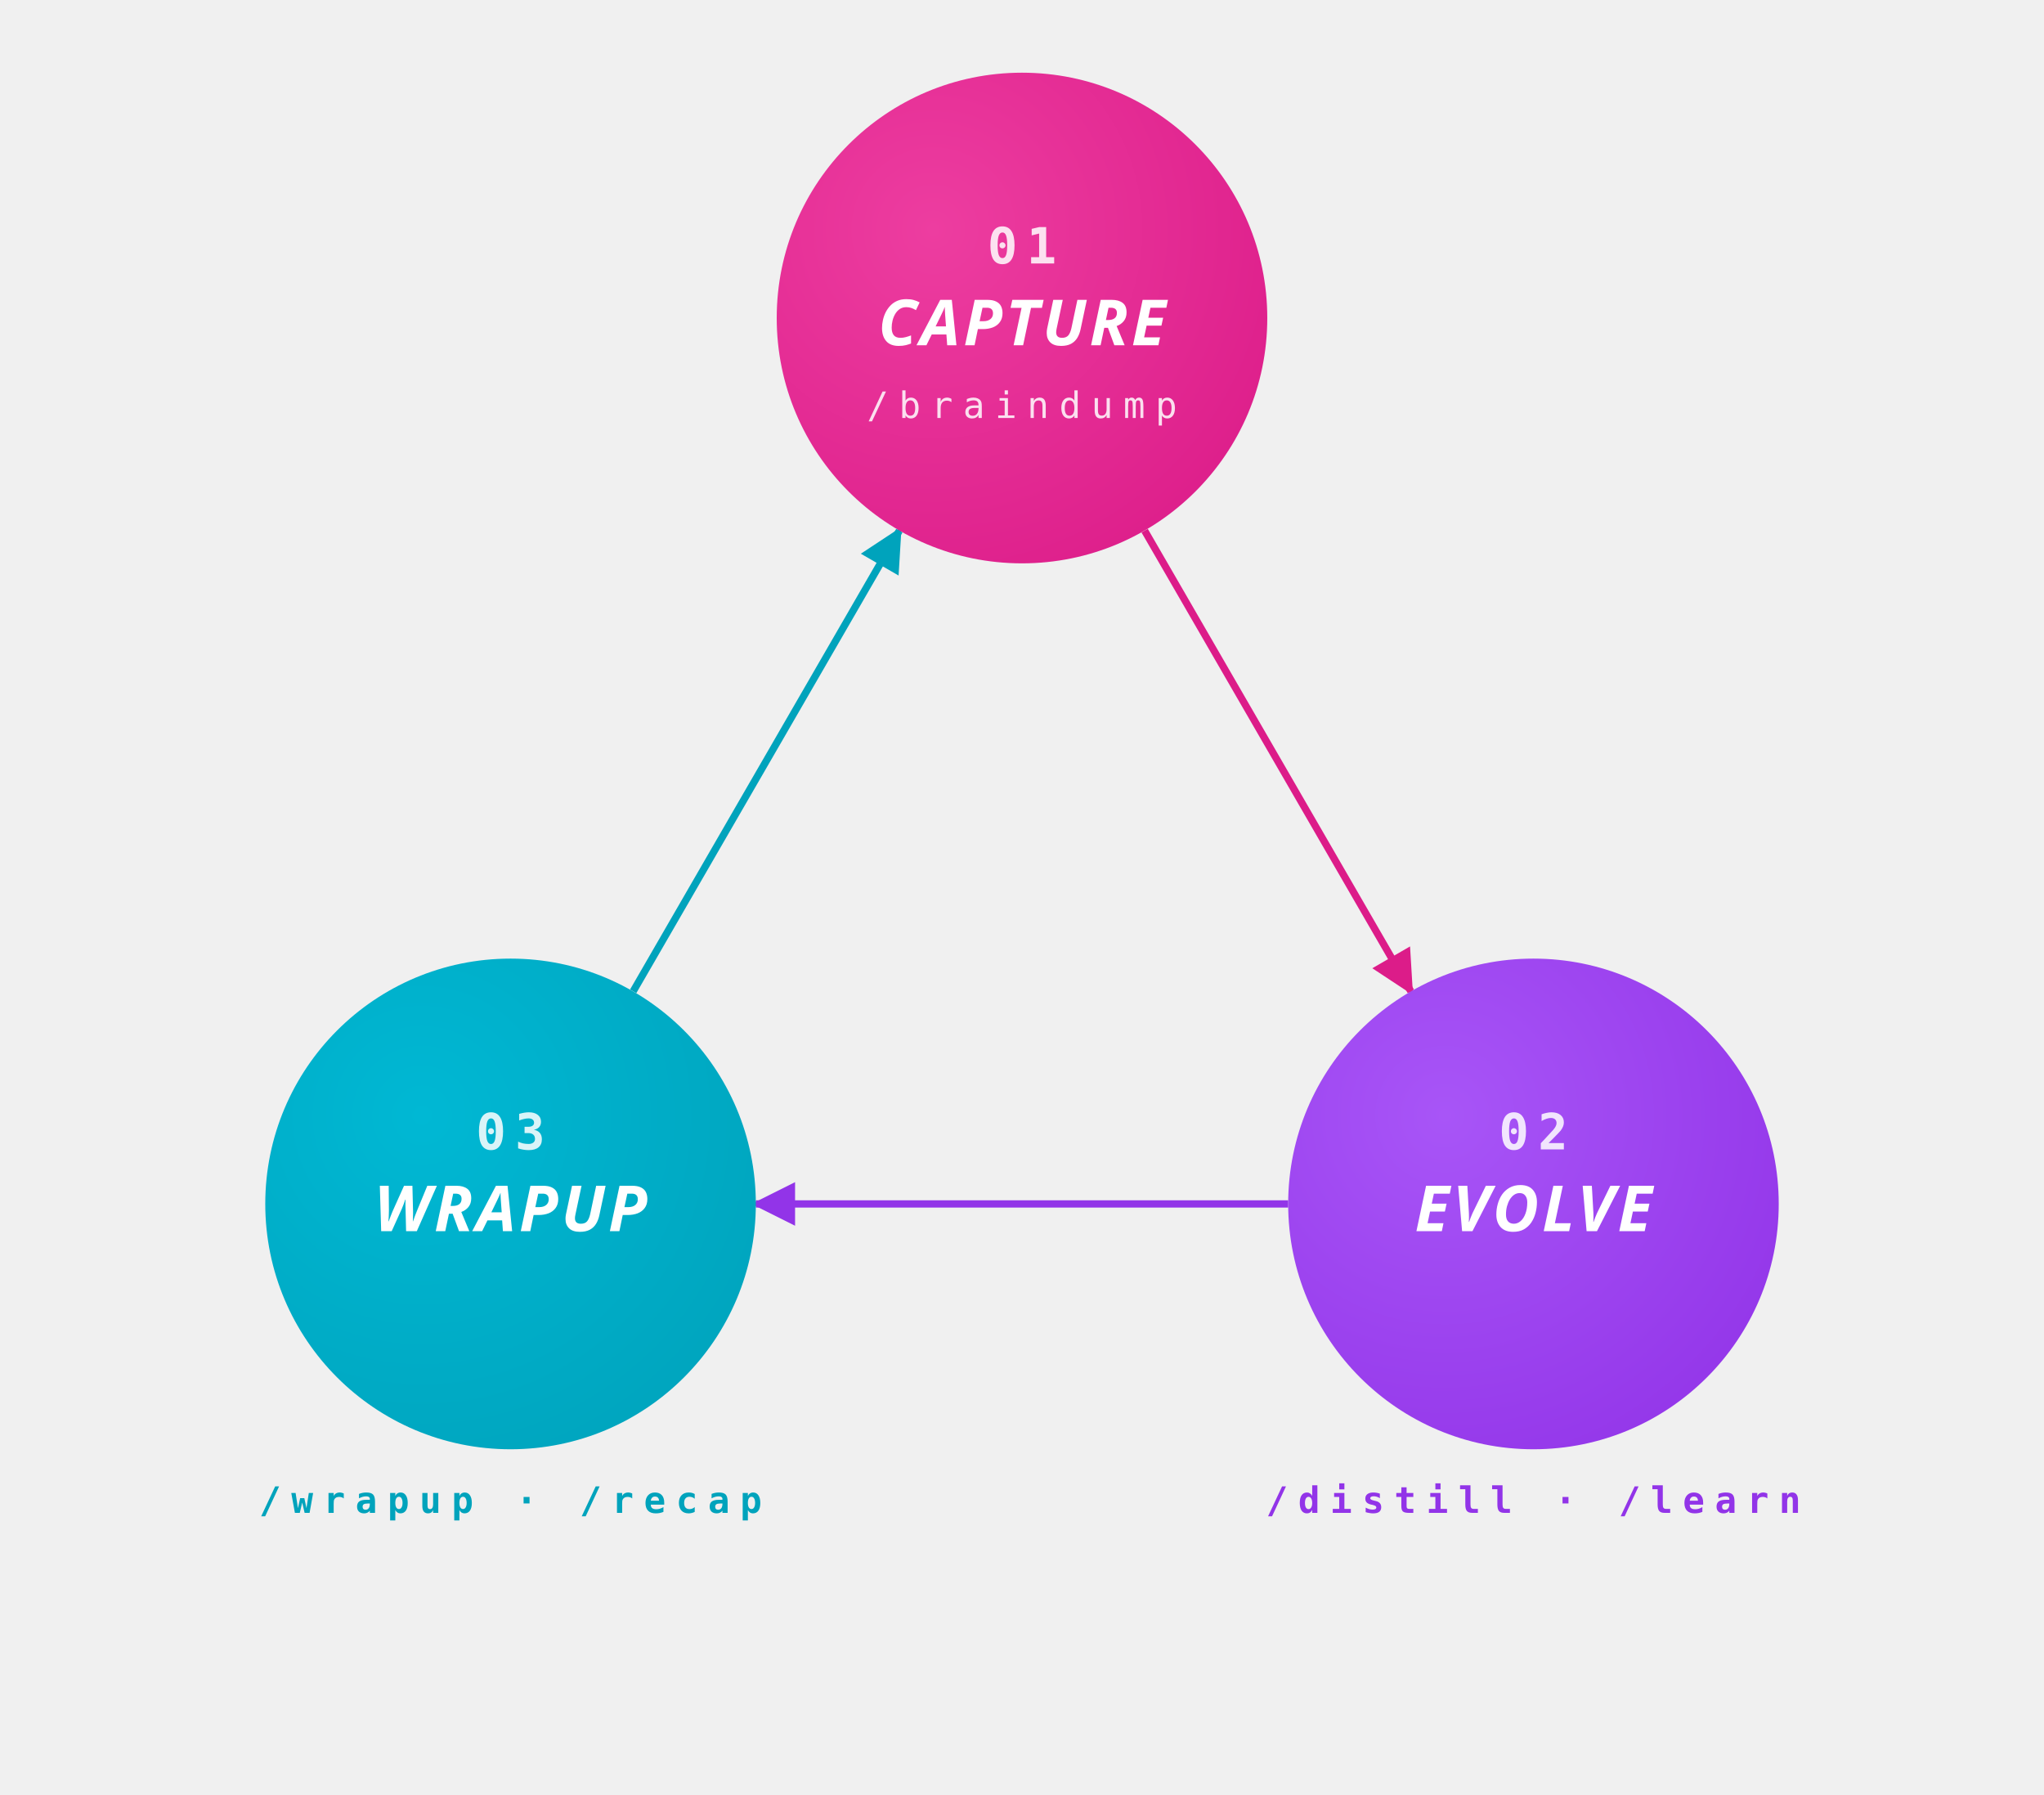
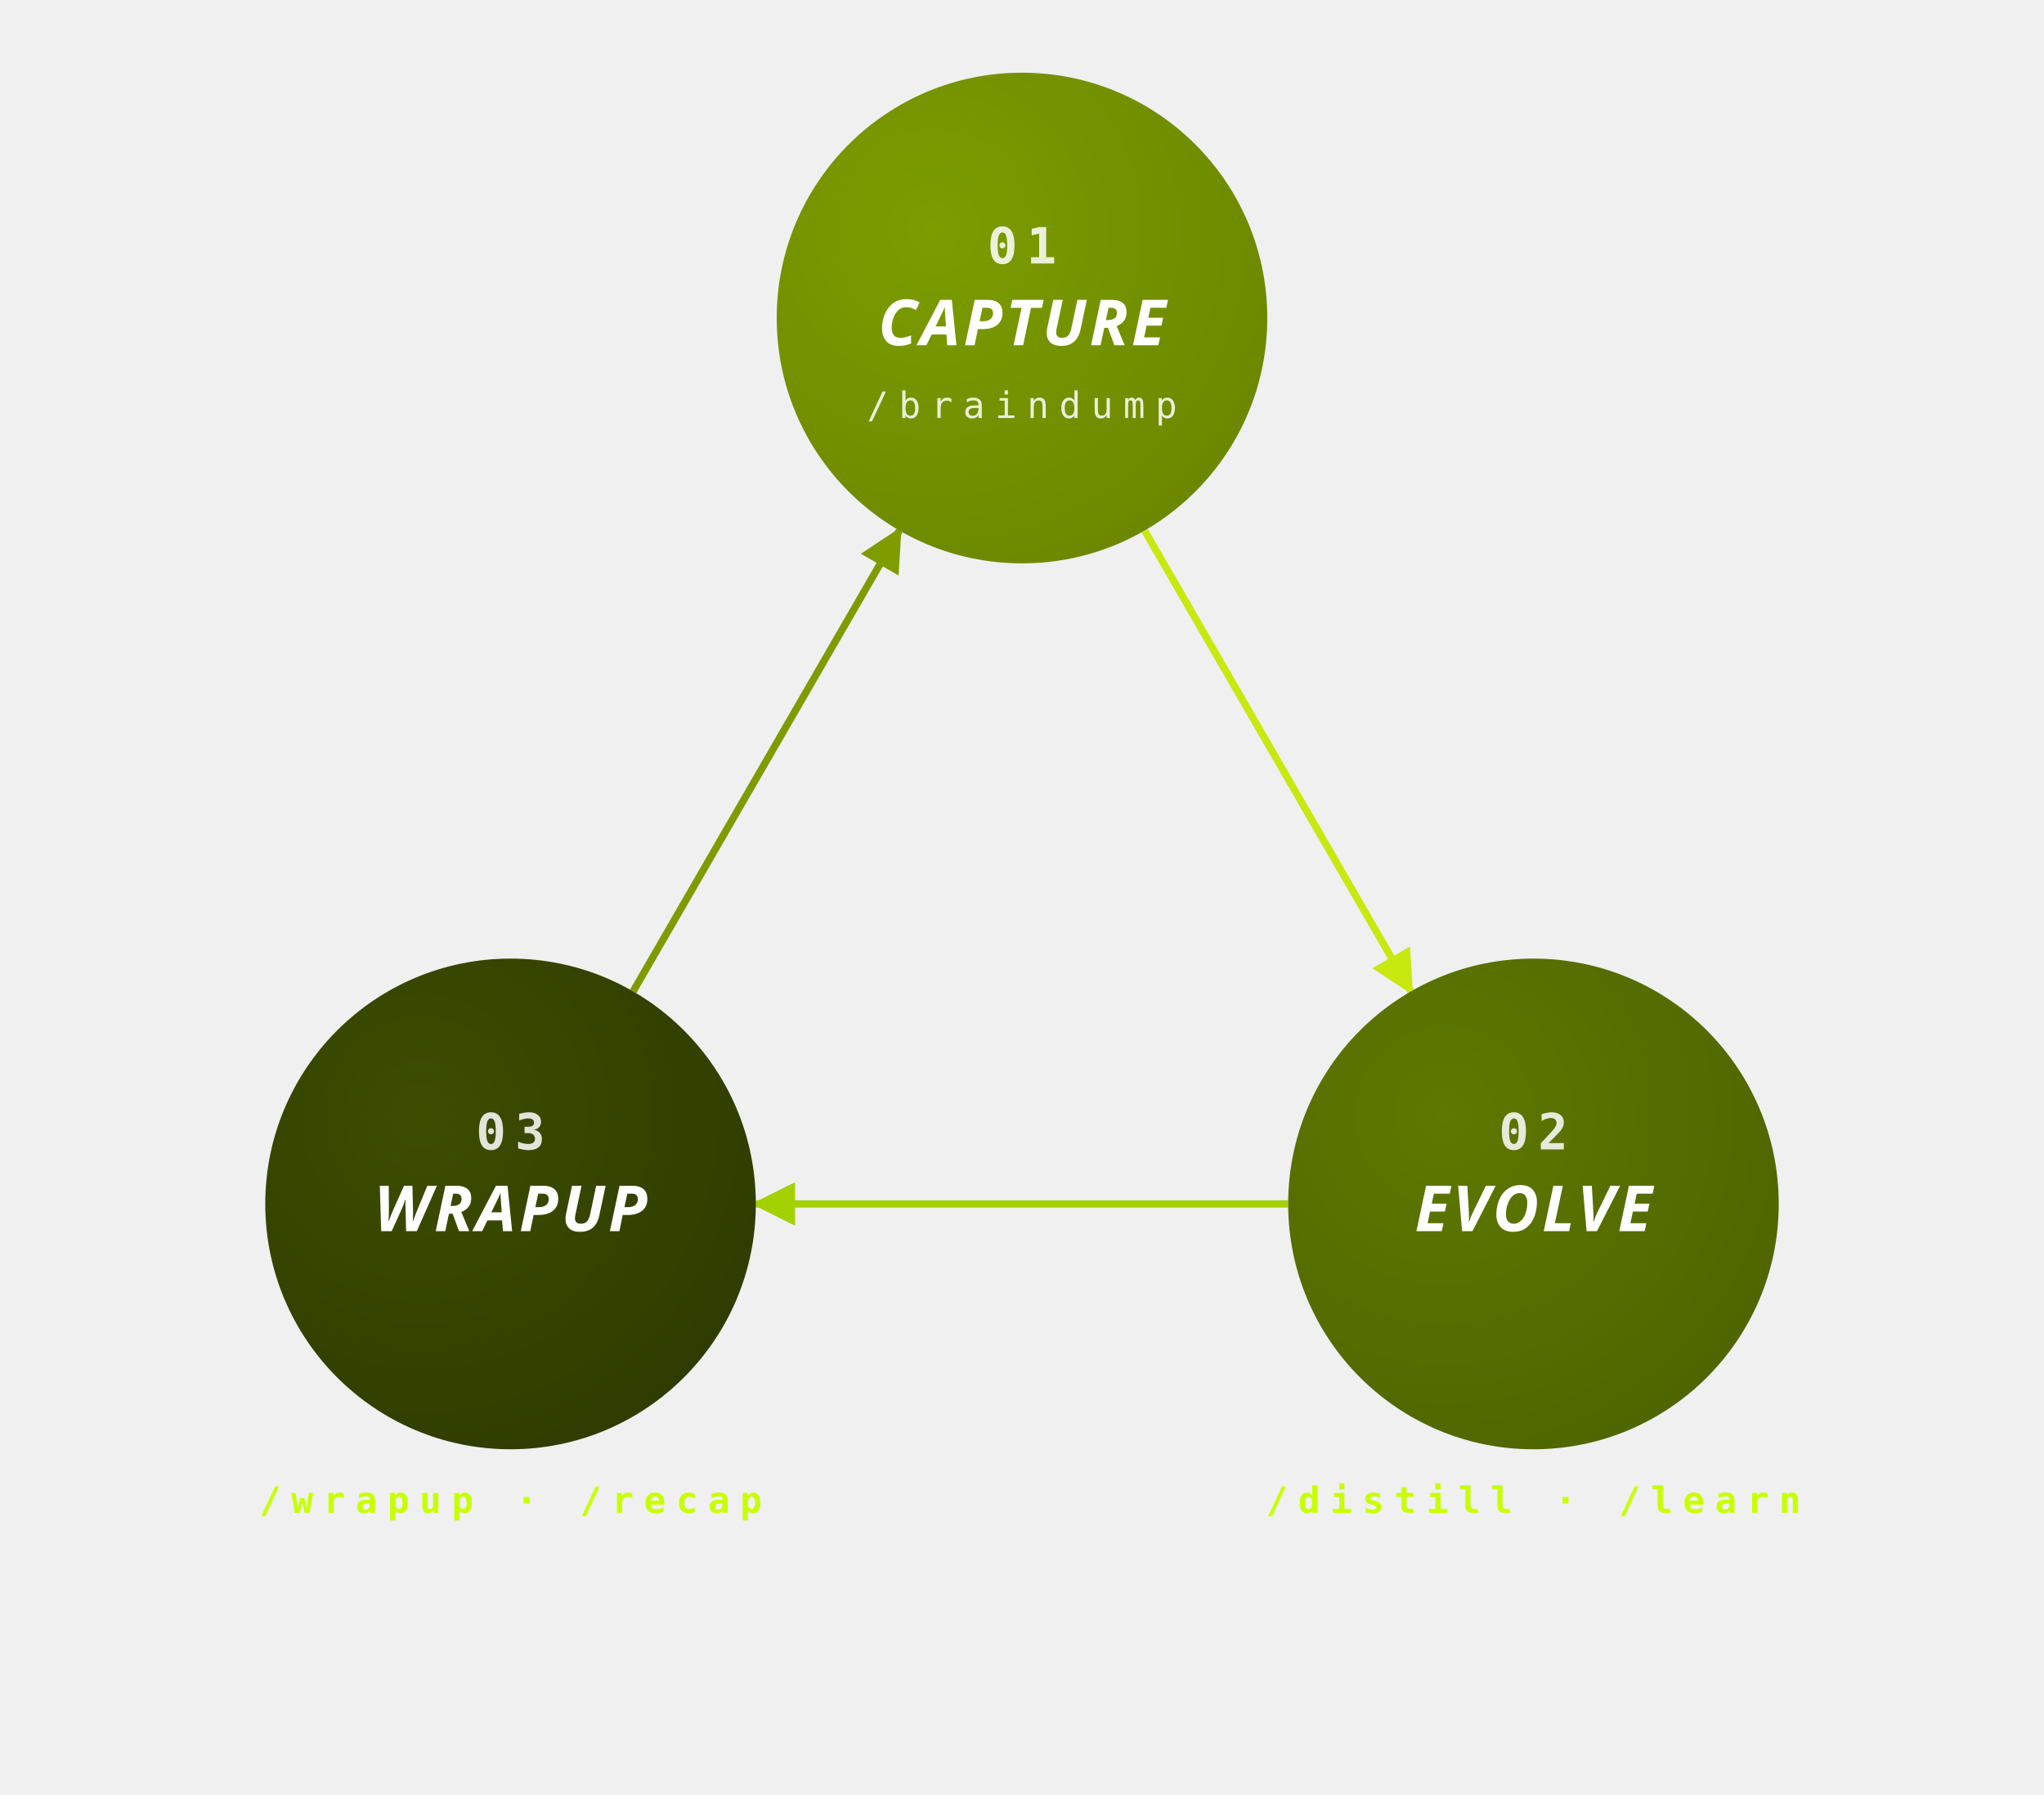
<svg xmlns="http://www.w3.org/2000/svg" viewBox="-225 -200 450 395" width="450" height="395" role="img" aria-labelledby="title desc" font-family="'Chakra Petch', 'Inter', ui-sans-serif, system-ui, sans-serif">
  <style>
    .leg { animation: leg-pulse 4.5s linear infinite; }
    .leg-2 { animation-delay: 1.5s; }
    .leg-3 { animation-delay: 3s; }
    @keyframes leg-pulse {
      0%, 33%, 100% { opacity: 0.6; }
      10%           { opacity: 1; }
    }

    .core-1 { animation: core-breathe 6s ease-in-out infinite; transform-origin: center; transform-box: fill-box; }
    .core-2 { animation: core-breathe 6s ease-in-out infinite; animation-delay: 2s; transform-origin: center; transform-box: fill-box; }
    .core-3 { animation: core-breathe 6s ease-in-out infinite; animation-delay: 4s; transform-origin: center; transform-box: fill-box; }
    @keyframes core-breathe {
      0%, 100% { transform: scale(1); }
      50%      { transform: scale(1.04); }
    }

    @media (prefers-reduced-motion: reduce) {
      .leg, .core-1, .core-2, .core-3 { animation: none; opacity: 1; }
    }
  </style>
  <defs>
    <marker id="ah-1" viewBox="0 0 10 10" refX="9" refY="5" markerWidth="6" markerHeight="6" orient="auto-start-reverse">
-       <path d="M 0 0 L 10 5 L 0 10 z" fill="#dc1c89" />
+       <path d="M 0 0 L 10 5 L 0 10 z" fill="#c8e810" />
    </marker>
    <marker id="ah-2" viewBox="0 0 10 10" refX="9" refY="5" markerWidth="6" markerHeight="6" orient="auto-start-reverse">
-       <path d="M 0 0 L 10 5 L 0 10 z" fill="#9234e8" />
+       <path d="M 0 0 L 10 5 L 0 10 z" fill="#a3d100" />
    </marker>
    <marker id="ah-3" viewBox="0 0 10 10" refX="9" refY="5" markerWidth="6" markerHeight="6" orient="auto-start-reverse">
-       <path d="M 0 0 L 10 5 L 0 10 z" fill="#00a3bc" />
+       <path d="M 0 0 L 10 5 L 0 10 z" fill="#7e9c00" />
    </marker>
    <radialGradient id="g-capture-fill" cx="0.32" cy="0.32" r="0.85">
-       <stop offset="0%" stop-color="#ed3da0" stop-opacity="1" />
-       <stop offset="100%" stop-color="#dc1c89" stop-opacity="1" />
+       <stop offset="0%" stop-color="#7c9c00" stop-opacity="1" />
+       <stop offset="100%" stop-color="#6a8500" stop-opacity="1" />
    </radialGradient>
    <radialGradient id="g-evolve-fill" cx="0.32" cy="0.32" r="0.85">
-       <stop offset="0%" stop-color="#a855f7" stop-opacity="1" />
-       <stop offset="100%" stop-color="#9234e8" stop-opacity="1" />
+       <stop offset="0%" stop-color="#5e7800" stop-opacity="1" />
+       <stop offset="100%" stop-color="#4d6300" stop-opacity="1" />
    </radialGradient>
    <radialGradient id="g-wrapup-fill" cx="0.32" cy="0.32" r="0.85">
-       <stop offset="0%" stop-color="#00b8d4" stop-opacity="1" />
-       <stop offset="100%" stop-color="#00a3bc" stop-opacity="1" />
+       <stop offset="0%" stop-color="#3d4d00" stop-opacity="1" />
+       <stop offset="100%" stop-color="#2d3a00" stop-opacity="1" />
    </radialGradient>
  </defs>
  <g class="leg">
-     <path id="leg-1" d="M 27 -83.2 L 85.6 18.2" fill="none" stroke="#dc1c89" stroke-width="1.6" marker-end="url(#ah-1)" />
+     <path id="leg-1" d="M 27 -83.2 L 85.6 18.2" fill="none" stroke="#c8e810" stroke-width="1.6" marker-end="url(#ah-1)" />
  </g>
  <g class="leg leg-2">
-     <path id="leg-2" d="M 58.6 65 L -58.6 65" fill="none" stroke="#9234e8" stroke-width="1.6" marker-end="url(#ah-2)" />
+     <path id="leg-2" d="M 58.6 65 L -58.6 65" fill="none" stroke="#a3d100" stroke-width="1.6" marker-end="url(#ah-2)" />
  </g>
  <g class="leg leg-3">
-     <path id="leg-3" d="M -85.6 18.2 L -27 -83.2" fill="none" stroke="#00a3bc" stroke-width="1.6" marker-end="url(#ah-3)" />
+     <path id="leg-3" d="M -85.6 18.2 L -27 -83.2" fill="none" stroke="#7e9c00" stroke-width="1.6" marker-end="url(#ah-3)" />
  </g>
  <g transform="translate(0,-130)">
    <circle class="core-1" cx="0" cy="0" r="54" fill="url(#g-capture-fill)" />
    <text x="0" y="-12" text-anchor="middle" font-family="'JetBrains Mono', monospace" font-size="11" font-weight="700" fill="rgba(255,255,255,0.85)" letter-spacing="0.18em">01</text>
    <text x="0" y="6" text-anchor="middle" font-family="'Chakra Petch', sans-serif" font-style="italic" font-weight="700" font-size="14" letter-spacing="0.05em" fill="#ffffff">CAPTURE</text>
    <text x="0" y="22" text-anchor="middle" font-family="'JetBrains Mono', monospace" font-size="8" letter-spacing="0.28em" fill="rgba(255,255,255,0.85)">/braindump</text>
  </g>
  <g transform="translate(112.6,65)">
    <circle class="core-2" cx="0" cy="0" r="54" fill="url(#g-evolve-fill)" />
    <text x="0" y="-12" text-anchor="middle" font-family="'JetBrains Mono', monospace" font-size="11" font-weight="700" fill="rgba(255,255,255,0.85)" letter-spacing="0.18em">02</text>
    <text x="0" y="6" text-anchor="middle" font-family="'Chakra Petch', sans-serif" font-style="italic" font-weight="700" font-size="14" letter-spacing="0.05em" fill="#ffffff">EVOLVE</text>
-     <text x="0" y="68" text-anchor="middle" font-family="'JetBrains Mono', monospace" font-size="8" font-weight="600" letter-spacing="0.28em" fill="#9234e8">/distill · /learn</text>
+     <text x="0" y="68" text-anchor="middle" font-family="'JetBrains Mono', monospace" font-size="8" font-weight="600" letter-spacing="0.28em" fill="#c8ff00">/distill · /learn</text>
  </g>
  <g transform="translate(-112.6,65)">
    <circle class="core-3" cx="0" cy="0" r="54" fill="url(#g-wrapup-fill)" />
    <text x="0" y="-12" text-anchor="middle" font-family="'JetBrains Mono', monospace" font-size="11" font-weight="700" fill="rgba(255,255,255,0.85)" letter-spacing="0.18em">03</text>
    <text x="0" y="6" text-anchor="middle" font-family="'Chakra Petch', sans-serif" font-style="italic" font-weight="700" font-size="14" letter-spacing="0.05em" fill="#ffffff">WRAPUP</text>
-     <text x="0" y="68" text-anchor="middle" font-family="'JetBrains Mono', monospace" font-size="8" font-weight="600" letter-spacing="0.28em" fill="#00a3bc">/wrapup · /recap</text>
+     <text x="0" y="68" text-anchor="middle" font-family="'JetBrains Mono', monospace" font-size="8" font-weight="600" letter-spacing="0.28em" fill="#c8ff00">/wrapup · /recap</text>
  </g>
  <g class="motion-layer">
-     <circle r="3.5" fill="#dc1c89" opacity="0">
+     <circle r="3.5" fill="#c8e810" opacity="0">
      <animateMotion dur="5.4s" calcMode="linear" keyPoints="0;1;1" keyTimes="0;0.333;1" repeatCount="indefinite" path="M 27 -83.2 L 85.6 18.2" />
      <animate attributeName="opacity" values="0;1;1;0;0" keyTimes="0;0.02;0.31;0.333;1" dur="5.4s" repeatCount="indefinite" />
    </circle>
-     <circle cx="112.6" cy="65" r="54" fill="none" stroke="#9234e8" stroke-width="2" opacity="0">
+     <circle cx="112.6" cy="65" r="54" fill="none" stroke="#a3d100" stroke-width="2" opacity="0">
      <animate attributeName="r" values="54;54;76;76" keyTimes="0;0.333;0.40;1" dur="5.4s" repeatCount="indefinite" />
      <animate attributeName="opacity" values="0;0;0.9;0;0" keyTimes="0;0.333;0.36;0.40;1" dur="5.4s" repeatCount="indefinite" />
    </circle>
-     <circle r="3.5" fill="#9234e8" opacity="0">
+     <circle r="3.5" fill="#a3d100" opacity="0">
      <animateMotion dur="5.4s" begin="1.8s" calcMode="linear" keyPoints="0;1;1" keyTimes="0;0.333;1" repeatCount="indefinite" path="M 58.6 65 L -58.6 65" />
      <animate attributeName="opacity" values="0;1;1;0;0" keyTimes="0;0.02;0.31;0.333;1" dur="5.4s" begin="1.8s" repeatCount="indefinite" />
    </circle>
-     <circle cx="-112.6" cy="65" r="54" fill="none" stroke="#00a3bc" stroke-width="2" opacity="0">
+     <circle cx="-112.6" cy="65" r="54" fill="none" stroke="#7e9c00" stroke-width="2" opacity="0">
      <animate attributeName="r" values="54;54;76;76" keyTimes="0;0.333;0.40;1" dur="5.4s" begin="1.8s" repeatCount="indefinite" />
      <animate attributeName="opacity" values="0;0;0.9;0;0" keyTimes="0;0.333;0.36;0.40;1" dur="5.4s" begin="1.8s" repeatCount="indefinite" />
    </circle>
-     <circle r="3.5" fill="#00a3bc" opacity="0">
+     <circle r="3.5" fill="#7e9c00" opacity="0">
      <animateMotion dur="5.4s" begin="3.6s" calcMode="linear" keyPoints="0;1;1" keyTimes="0;0.333;1" repeatCount="indefinite" path="M -85.6 18.2 L -27 -83.2" />
      <animate attributeName="opacity" values="0;1;1;0;0" keyTimes="0;0.02;0.31;0.333;1" dur="5.4s" begin="3.6s" repeatCount="indefinite" />
    </circle>
-     <circle cx="0" cy="-130" r="54" fill="none" stroke="#dc1c89" stroke-width="2" opacity="0">
+     <circle cx="0" cy="-130" r="54" fill="none" stroke="#c8e810" stroke-width="2" opacity="0">
      <animate attributeName="r" values="54;54;76;76" keyTimes="0;0.333;0.40;1" dur="5.4s" begin="3.6s" repeatCount="indefinite" />
      <animate attributeName="opacity" values="0;0;0.9;0;0" keyTimes="0;0.333;0.36;0.40;1" dur="5.4s" begin="3.6s" repeatCount="indefinite" />
    </circle>
  </g>
</svg>
